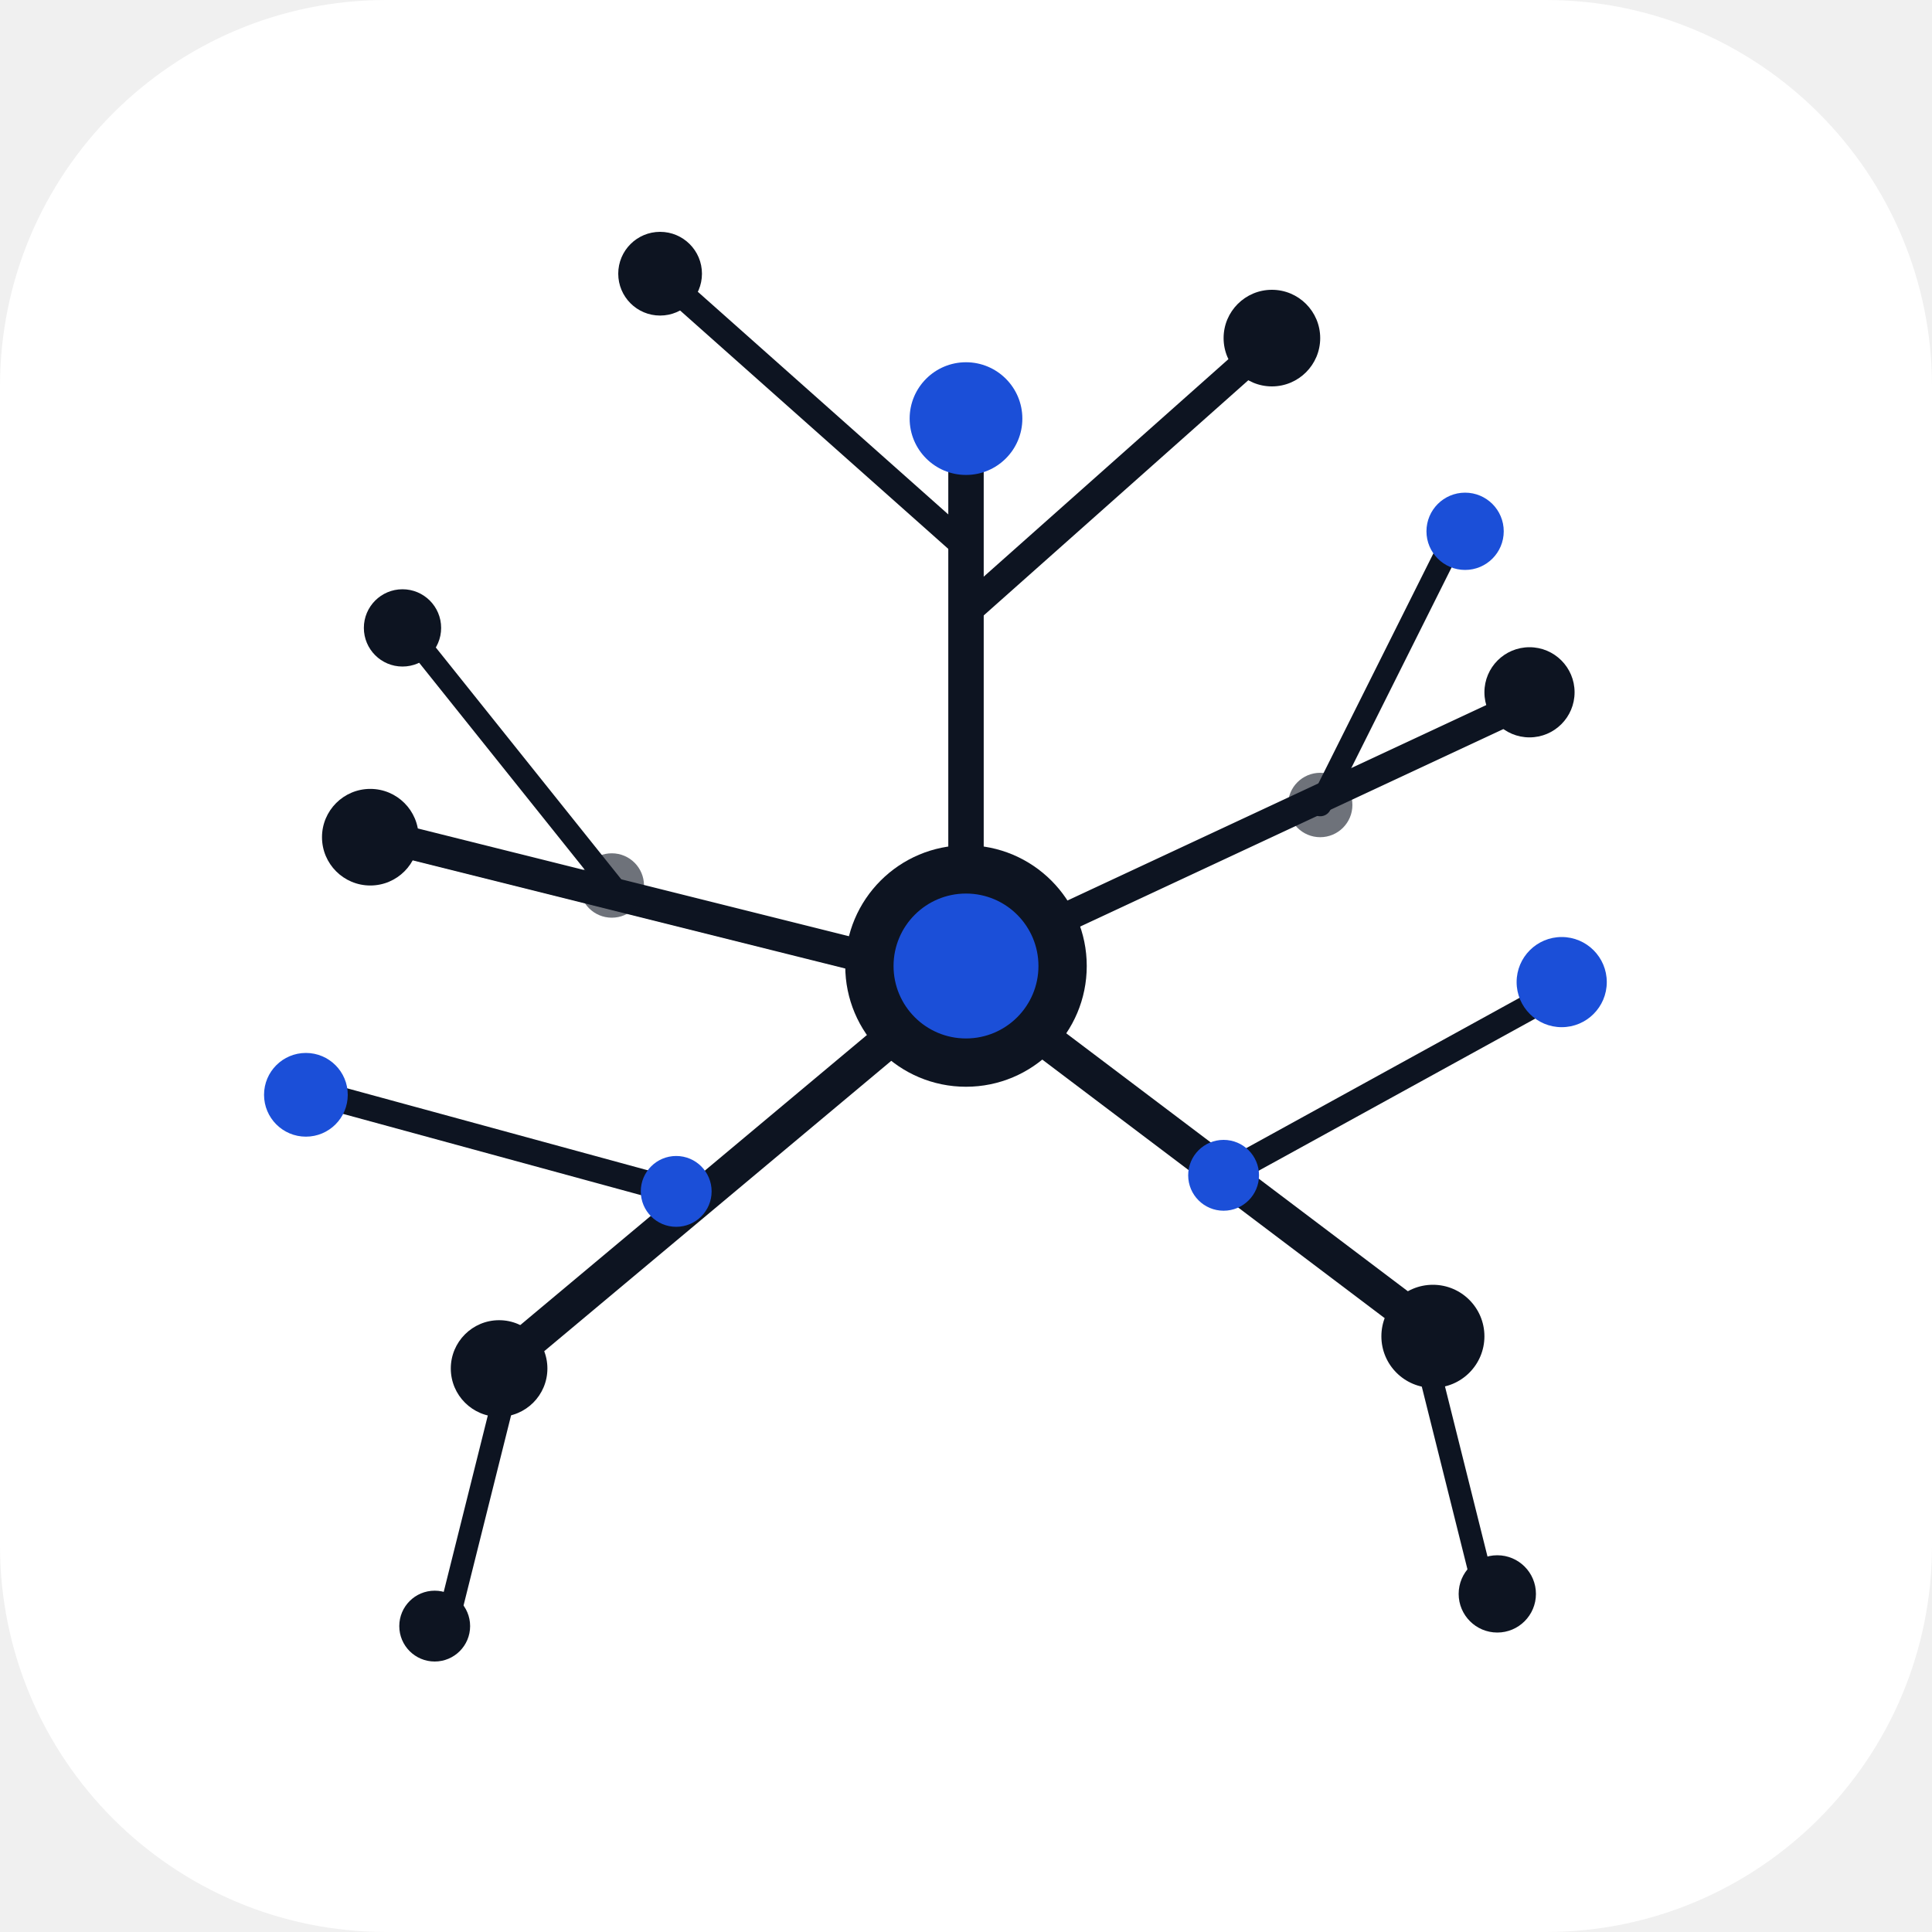
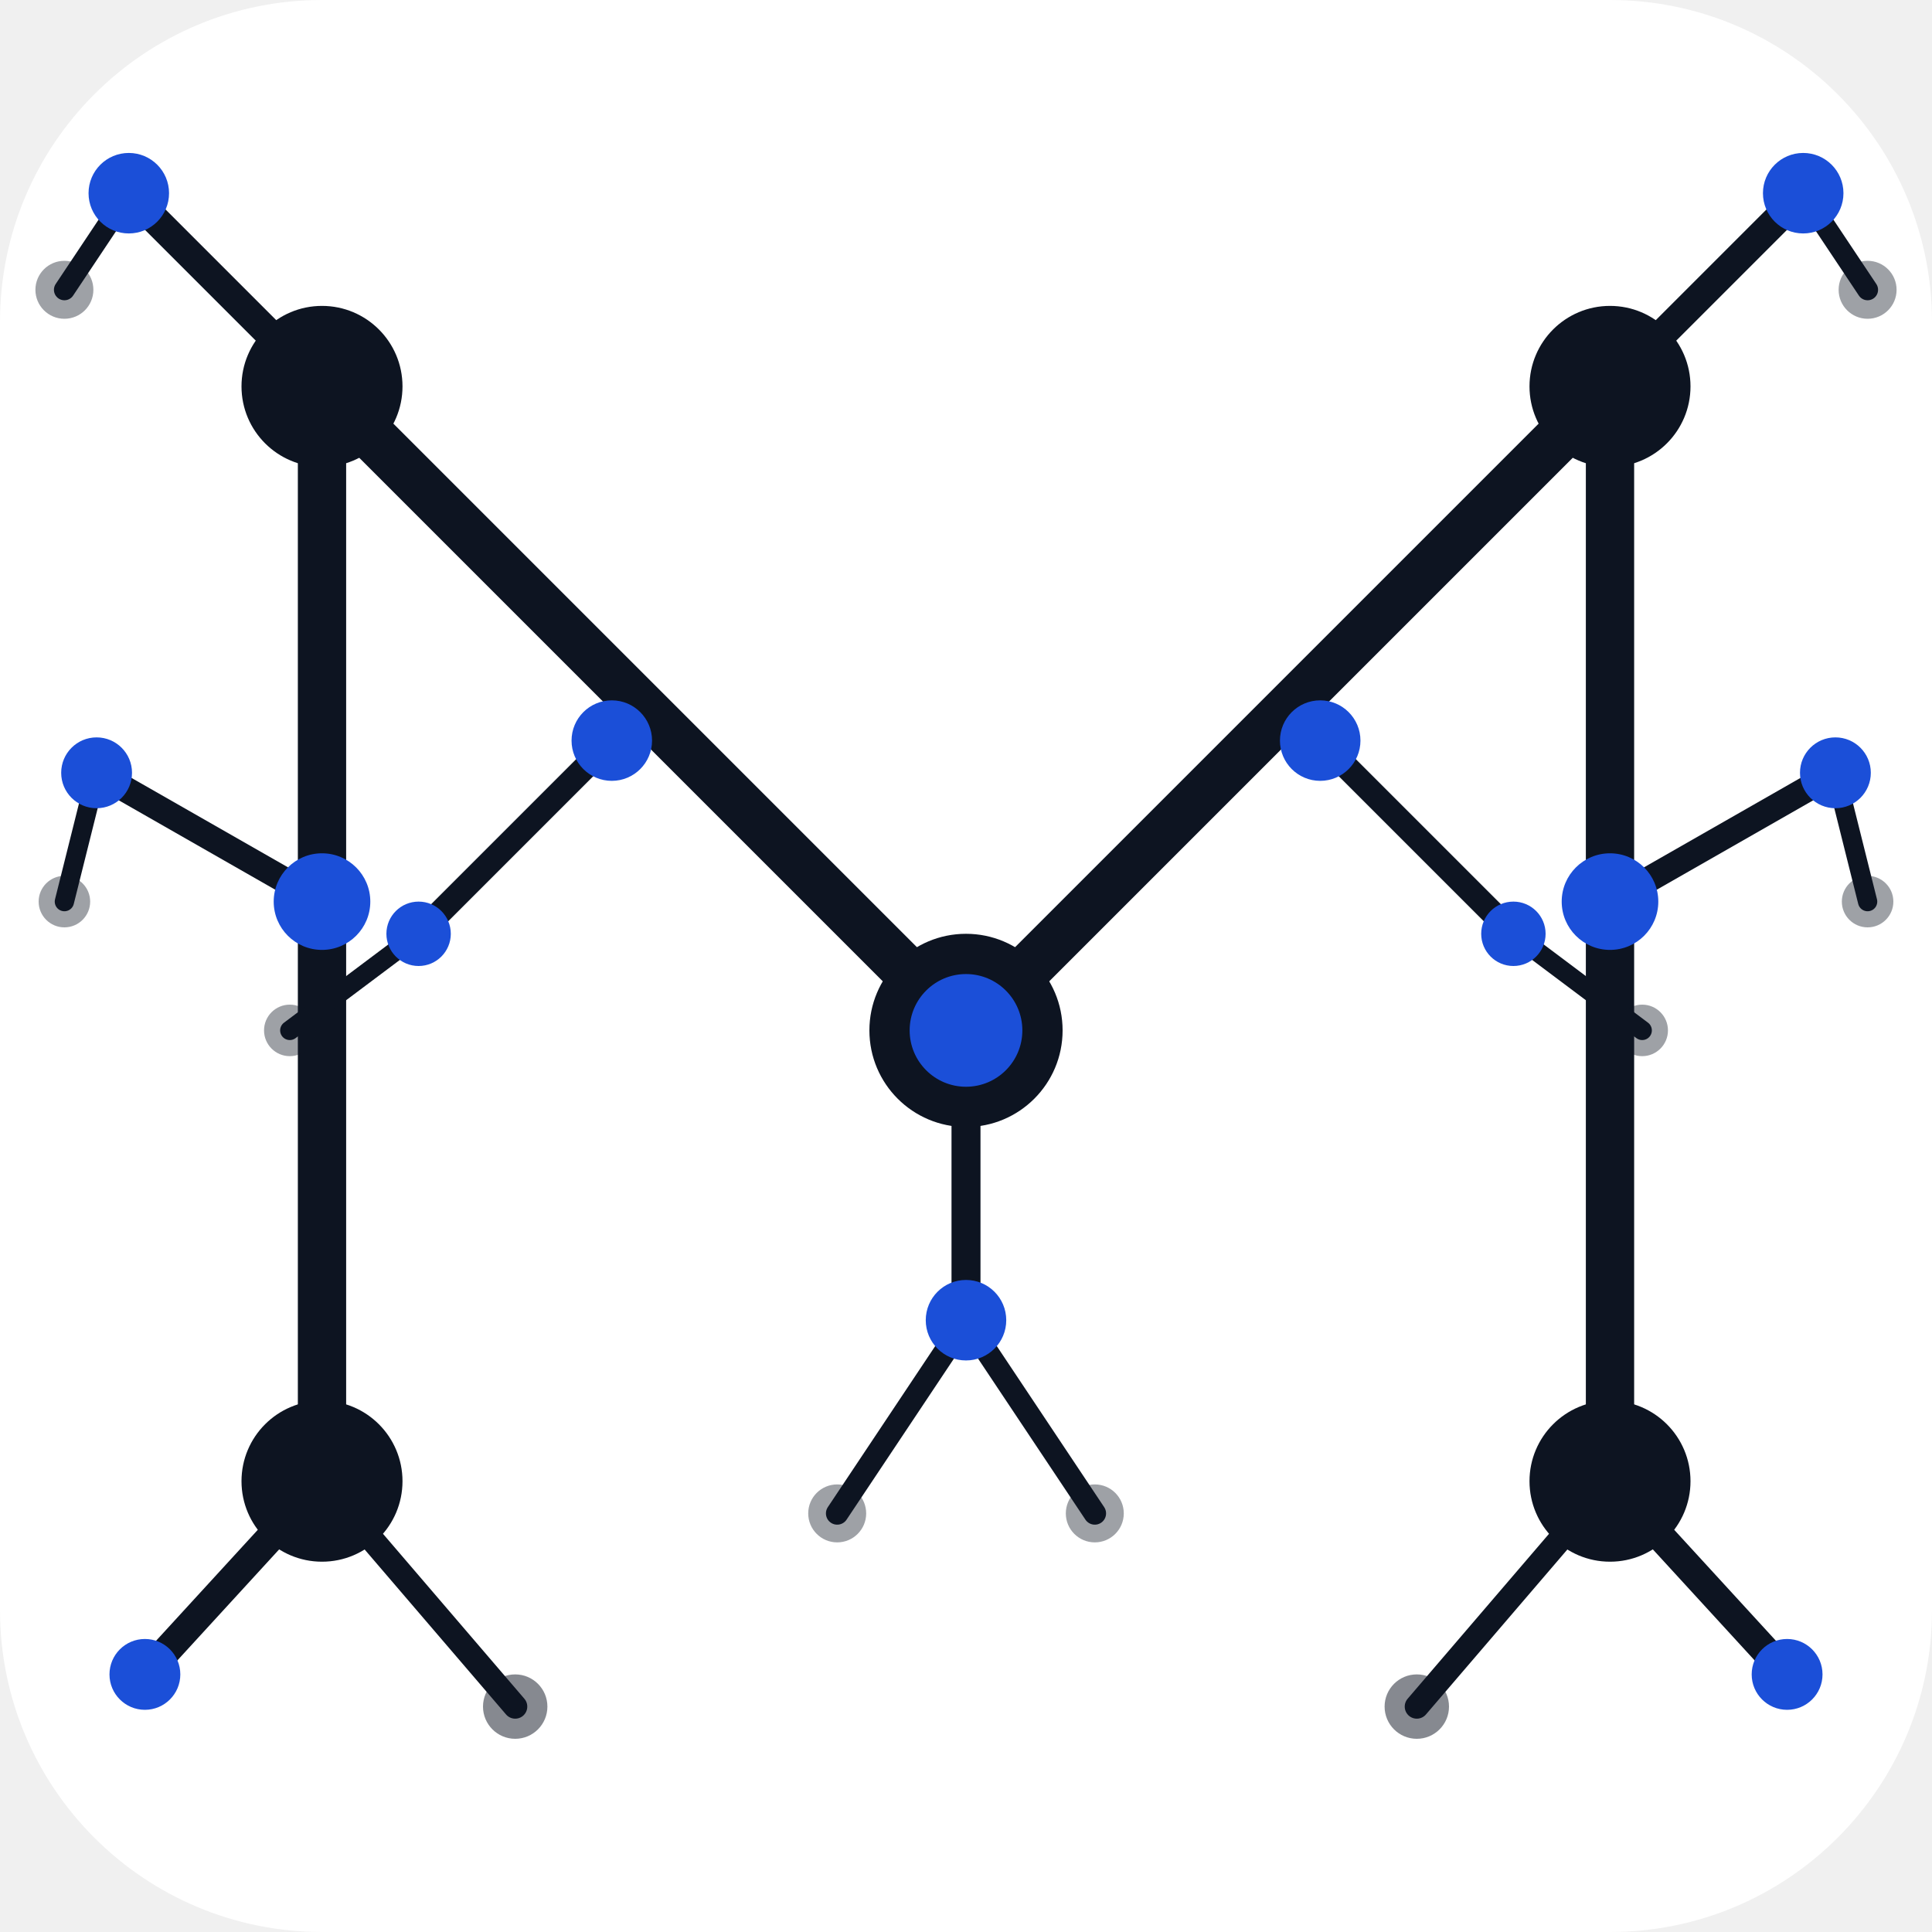
<svg xmlns="http://www.w3.org/2000/svg" viewBox="0 0 120 120" fill="none">
-   <rect width="120" height="120" rx="24" fill="#FFFFFF" />
-   <line x1="60" y1="56" x2="60" y2="28" stroke="#0D1421" stroke-width="2.2" stroke-linecap="round" />
-   <line x1="60" y1="38" x2="78" y2="22" stroke="#0D1421" stroke-width="1.8" stroke-linecap="round" />
-   <line x1="60" y1="34" x2="42" y2="18" stroke="#0D1421" stroke-width="1.6" stroke-linecap="round" />
-   <line x1="63.5" y1="63.5" x2="88" y2="82" stroke="#0D1421" stroke-width="2.2" stroke-linecap="round" />
-   <line x1="76" y1="73" x2="96" y2="62" stroke="#0D1421" stroke-width="1.6" stroke-linecap="round" />
-   <line x1="88" y1="82" x2="92" y2="98" stroke="#0D1421" stroke-width="1.4" stroke-linecap="round" />
-   <line x1="56.5" y1="63.5" x2="32" y2="84" stroke="#0D1421" stroke-width="2.2" stroke-linecap="round" />
-   <line x1="42" y1="74" x2="20" y2="68" stroke="#0D1421" stroke-width="1.6" stroke-linecap="round" />
-   <line x1="32" y1="84" x2="28" y2="100" stroke="#0D1421" stroke-width="1.4" stroke-linecap="round" />
-   <line x1="56" y1="60" x2="24" y2="52" stroke="#0D1421" stroke-width="2" stroke-linecap="round" />
-   <line x1="38" y1="55" x2="26" y2="40" stroke="#0D1421" stroke-width="1.4" stroke-linecap="round" />
-   <line x1="64" y1="58" x2="94" y2="44" stroke="#0D1421" stroke-width="1.8" stroke-linecap="round" />
-   <line x1="82" y1="50" x2="90" y2="34" stroke="#0D1421" stroke-width="1.4" stroke-linecap="round" />
-   <circle cx="60" cy="26" r="3.5" fill="#1B4FD8" />
-   <circle cx="79" cy="21" r="3" fill="#0D1421" />
-   <circle cx="41" cy="17" r="2.6" fill="#0D1421" />
-   <circle cx="89" cy="83" r="3.2" fill="#0D1421" />
-   <circle cx="97" cy="61" r="2.8" fill="#1B4FD8" />
-   <circle cx="93" cy="99" r="2.4" fill="#0D1421" />
-   <circle cx="31" cy="85" r="3" fill="#0D1421" />
-   <circle cx="19" cy="68" r="2.6" fill="#1B4FD8" />
-   <circle cx="27" cy="101" r="2.2" fill="#0D1421" />
-   <circle cx="23" cy="52" r="3" fill="#0D1421" />
-   <circle cx="25" cy="39" r="2.4" fill="#0D1421" />
-   <circle cx="95" cy="43" r="2.8" fill="#0D1421" />
-   <circle cx="91" cy="33" r="2.4" fill="#1B4FD8" />
-   <circle cx="76" cy="73" r="2.2" fill="#1B4FD8" />
-   <circle cx="42" cy="74" r="2.2" fill="#1B4FD8" />
-   <circle cx="38" cy="55" r="2" fill="#0D1421" opacity="0.6" />
-   <circle cx="82" cy="50" r="2" fill="#0D1421" opacity="0.6" />
-   <circle cx="60" cy="60" r="7.5" fill="#0D1421" />
-   <circle cx="60" cy="60" r="4.5" fill="#1B4FD8" />
+   <rect width="120" height="120" rx="20" fill="#FFFFFF" />
+   <line x1="20" y1="92" x2="20" y2="24" stroke="#0D1421" stroke-width="3" stroke-linecap="round" />
+   <line x1="20" y1="24" x2="60" y2="64" stroke="#0D1421" stroke-width="3" stroke-linecap="round" />
+   <line x1="60" y1="64" x2="100" y2="24" stroke="#0D1421" stroke-width="3" stroke-linecap="round" />
+   <line x1="100" y1="24" x2="100" y2="92" stroke="#0D1421" stroke-width="3" stroke-linecap="round" />
+   <line x1="20" y1="24" x2="8" y2="12" stroke="#0D1421" stroke-width="1.8" stroke-linecap="round" />
+   <line x1="8" y1="12" x2="4" y2="18" stroke="#0D1421" stroke-width="1.3" stroke-linecap="round" />
+   <line x1="20" y1="56" x2="6" y2="48" stroke="#0D1421" stroke-width="1.6" stroke-linecap="round" />
+   <line x1="6" y1="48" x2="4" y2="56" stroke="#0D1421" stroke-width="1.2" stroke-linecap="round" />
+   <line x1="20" y1="92" x2="9" y2="104" stroke="#0D1421" stroke-width="1.8" stroke-linecap="round" />
+   <line x1="20" y1="92" x2="32" y2="106" stroke="#0D1421" stroke-width="1.5" stroke-linecap="round" />
+   <line x1="38" y1="46" x2="26" y2="58" stroke="#0D1421" stroke-width="1.5" stroke-linecap="round" />
+   <line x1="26" y1="58" x2="18" y2="64" stroke="#0D1421" stroke-width="1.2" stroke-linecap="round" />
+   <line x1="60" y1="64" x2="60" y2="82" stroke="#0D1421" stroke-width="1.8" stroke-linecap="round" />
+   <line x1="60" y1="82" x2="52" y2="94" stroke="#0D1421" stroke-width="1.4" stroke-linecap="round" />
+   <line x1="60" y1="82" x2="68" y2="94" stroke="#0D1421" stroke-width="1.4" stroke-linecap="round" />
+   <line x1="82" y1="46" x2="94" y2="58" stroke="#0D1421" stroke-width="1.5" stroke-linecap="round" />
+   <line x1="94" y1="58" x2="102" y2="64" stroke="#0D1421" stroke-width="1.2" stroke-linecap="round" />
+   <line x1="100" y1="24" x2="112" y2="12" stroke="#0D1421" stroke-width="1.8" stroke-linecap="round" />
+   <line x1="112" y1="12" x2="116" y2="18" stroke="#0D1421" stroke-width="1.3" stroke-linecap="round" />
+   <line x1="100" y1="56" x2="114" y2="48" stroke="#0D1421" stroke-width="1.6" stroke-linecap="round" />
+   <line x1="114" y1="48" x2="116" y2="56" stroke="#0D1421" stroke-width="1.2" stroke-linecap="round" />
+   <line x1="100" y1="92" x2="111" y2="104" stroke="#0D1421" stroke-width="1.8" stroke-linecap="round" />
+   <line x1="100" y1="92" x2="88" y2="106" stroke="#0D1421" stroke-width="1.5" stroke-linecap="round" />
+   <circle cx="20" cy="92" r="5" fill="#0D1421" />
+   <circle cx="20" cy="24" r="5" fill="#0D1421" />
+   <circle cx="60" cy="64" r="6" fill="#0D1421" />
+   <circle cx="60" cy="64" r="3.5" fill="#1B4FD8" />
+   <circle cx="100" cy="24" r="5" fill="#0D1421" />
+   <circle cx="100" cy="92" r="5" fill="#0D1421" />
+   <circle cx="20" cy="56" r="3" fill="#1B4FD8" />
+   <circle cx="100" cy="56" r="3" fill="#1B4FD8" />
+   <circle cx="38" cy="46" r="2.5" fill="#1B4FD8" />
+   <circle cx="82" cy="46" r="2.5" fill="#1B4FD8" />
+   <circle cx="8" cy="12" r="2.5" fill="#1B4FD8" />
+   <circle cx="4" cy="18" r="1.8" fill="#0D1421" opacity="0.4" />
+   <circle cx="6" cy="48" r="2.2" fill="#1B4FD8" />
+   <circle cx="4" cy="56" r="1.6" fill="#0D1421" opacity="0.4" />
+   <circle cx="9" cy="104" r="2.2" fill="#1B4FD8" />
+   <circle cx="32" cy="106" r="2" fill="#0D1421" opacity="0.5" />
+   <circle cx="60" cy="82" r="2.5" fill="#1B4FD8" />
+   <circle cx="52" cy="94" r="1.8" fill="#0D1421" opacity="0.4" />
+   <circle cx="68" cy="94" r="1.8" fill="#0D1421" opacity="0.4" />
+   <circle cx="26" cy="58" r="2" fill="#1B4FD8" />
+   <circle cx="18" cy="64" r="1.6" fill="#0D1421" opacity="0.4" />
+   <circle cx="94" cy="58" r="2" fill="#1B4FD8" />
+   <circle cx="102" cy="64" r="1.6" fill="#0D1421" opacity="0.4" />
+   <circle cx="112" cy="12" r="2.5" fill="#1B4FD8" />
+   <circle cx="116" cy="18" r="1.8" fill="#0D1421" opacity="0.4" />
+   <circle cx="114" cy="48" r="2.2" fill="#1B4FD8" />
+   <circle cx="116" cy="56" r="1.6" fill="#0D1421" opacity="0.4" />
+   <circle cx="111" cy="104" r="2.2" fill="#1B4FD8" />
+   <circle cx="88" cy="106" r="2" fill="#0D1421" opacity="0.5" />
</svg>
